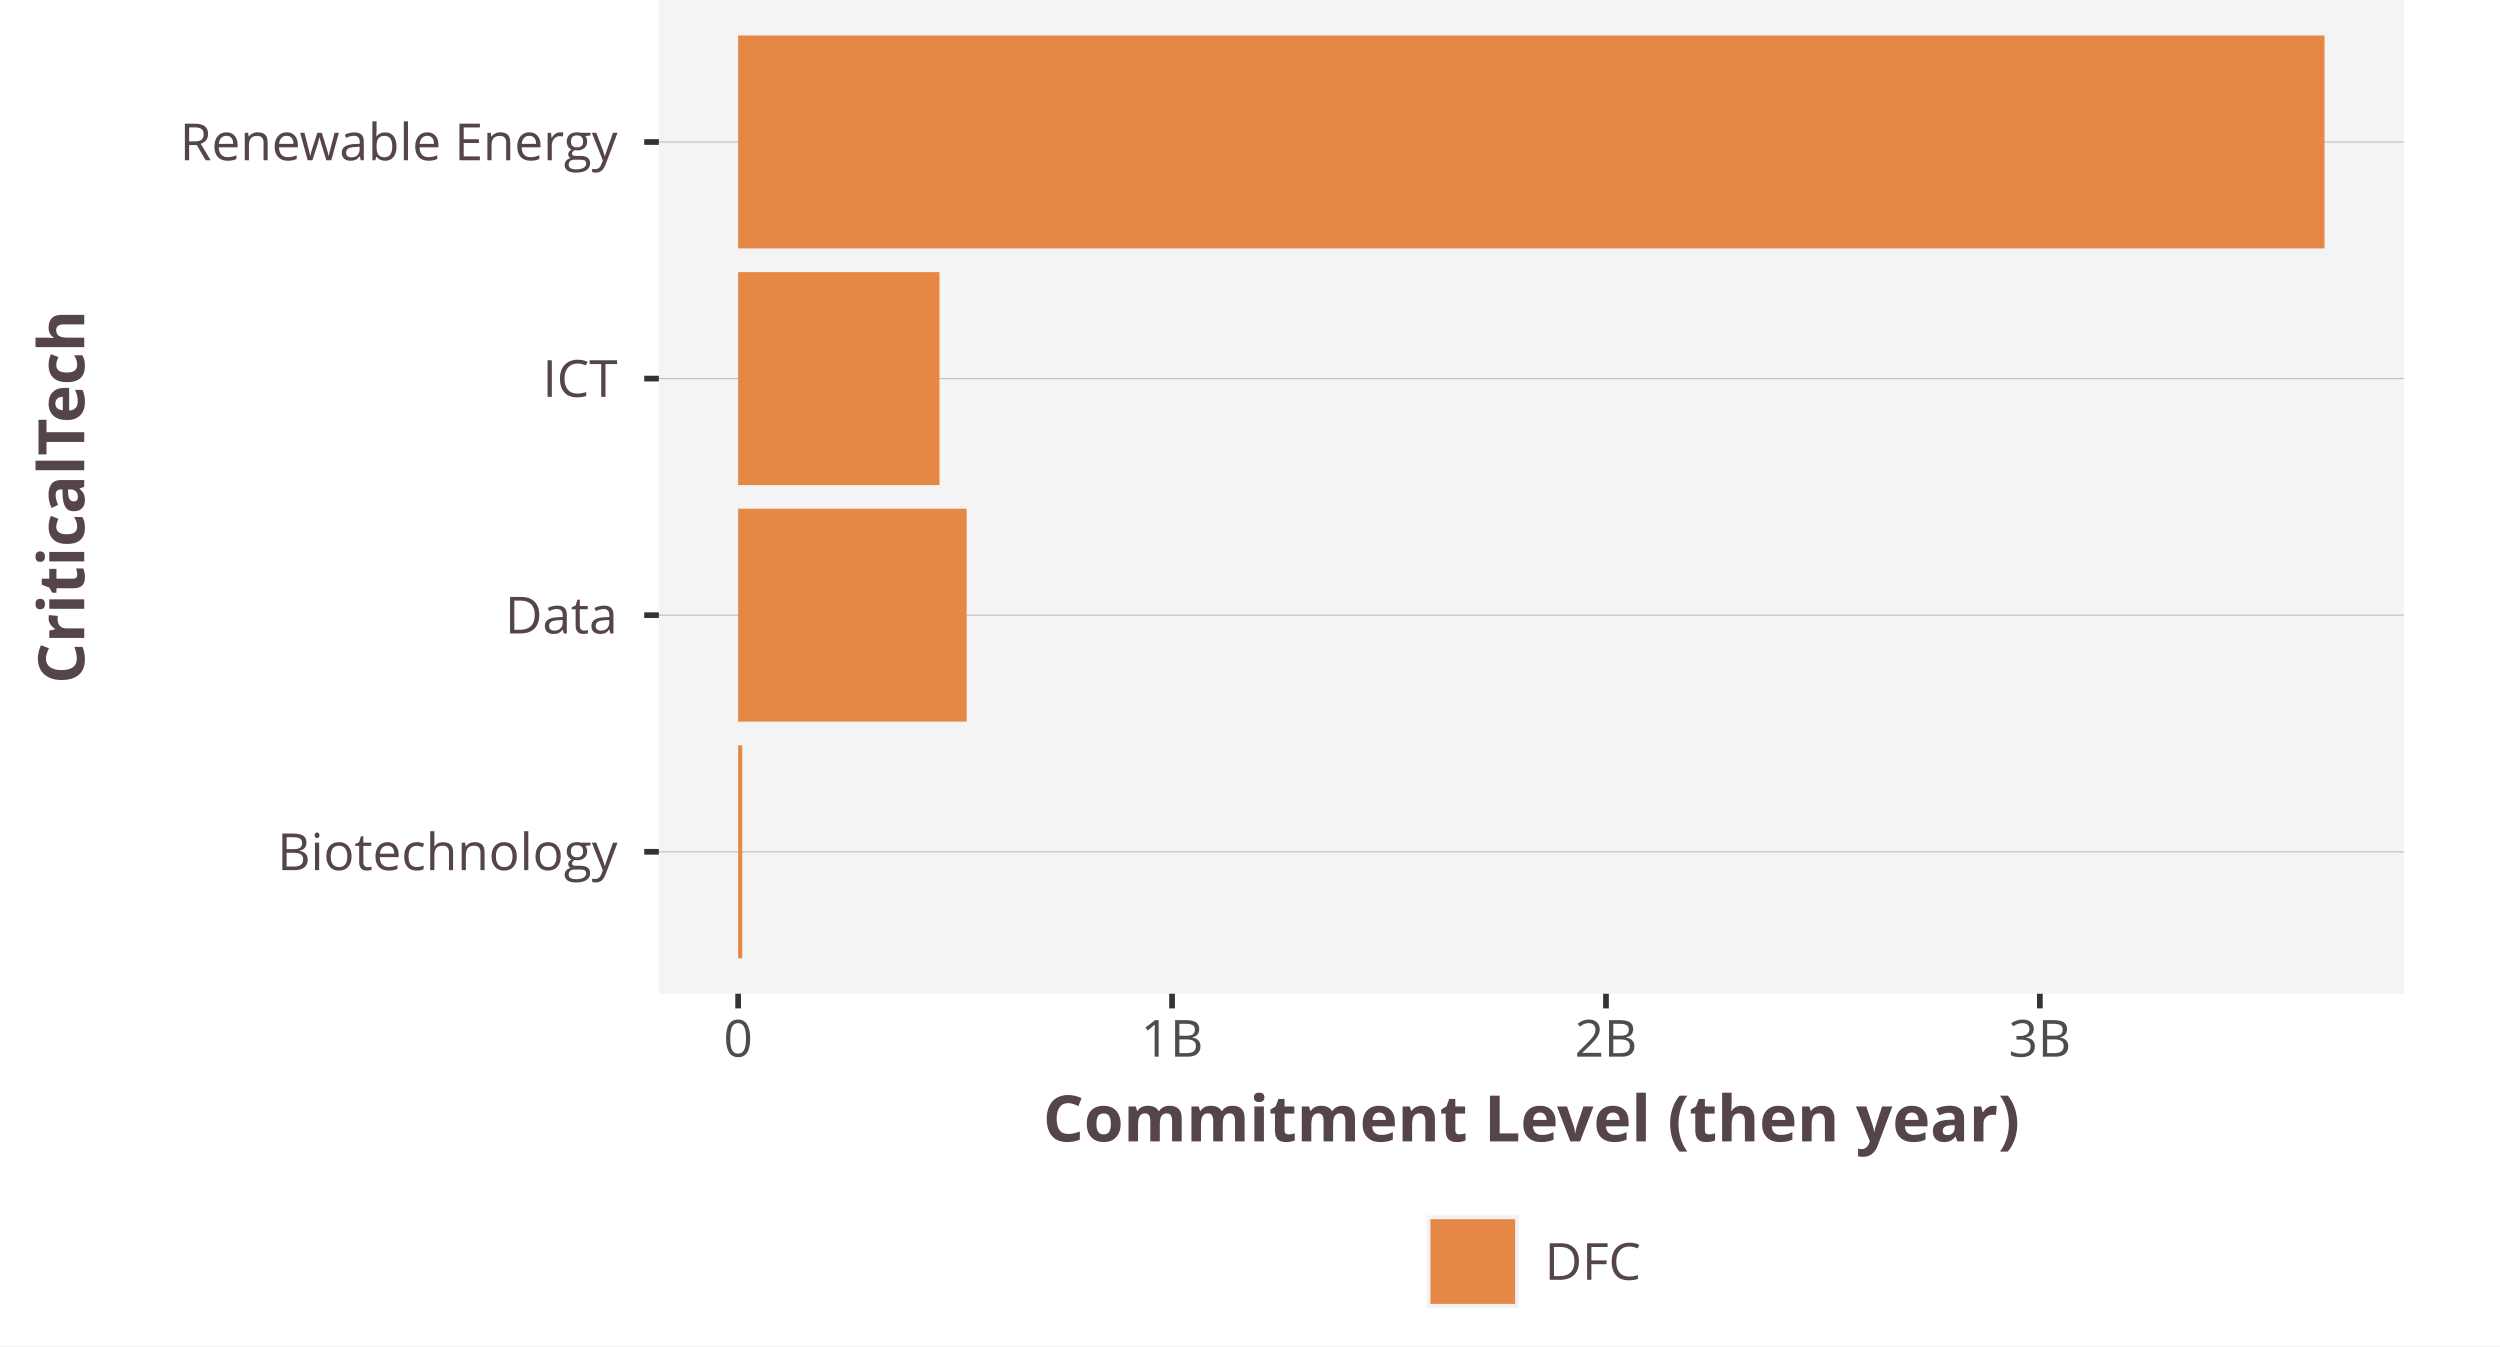
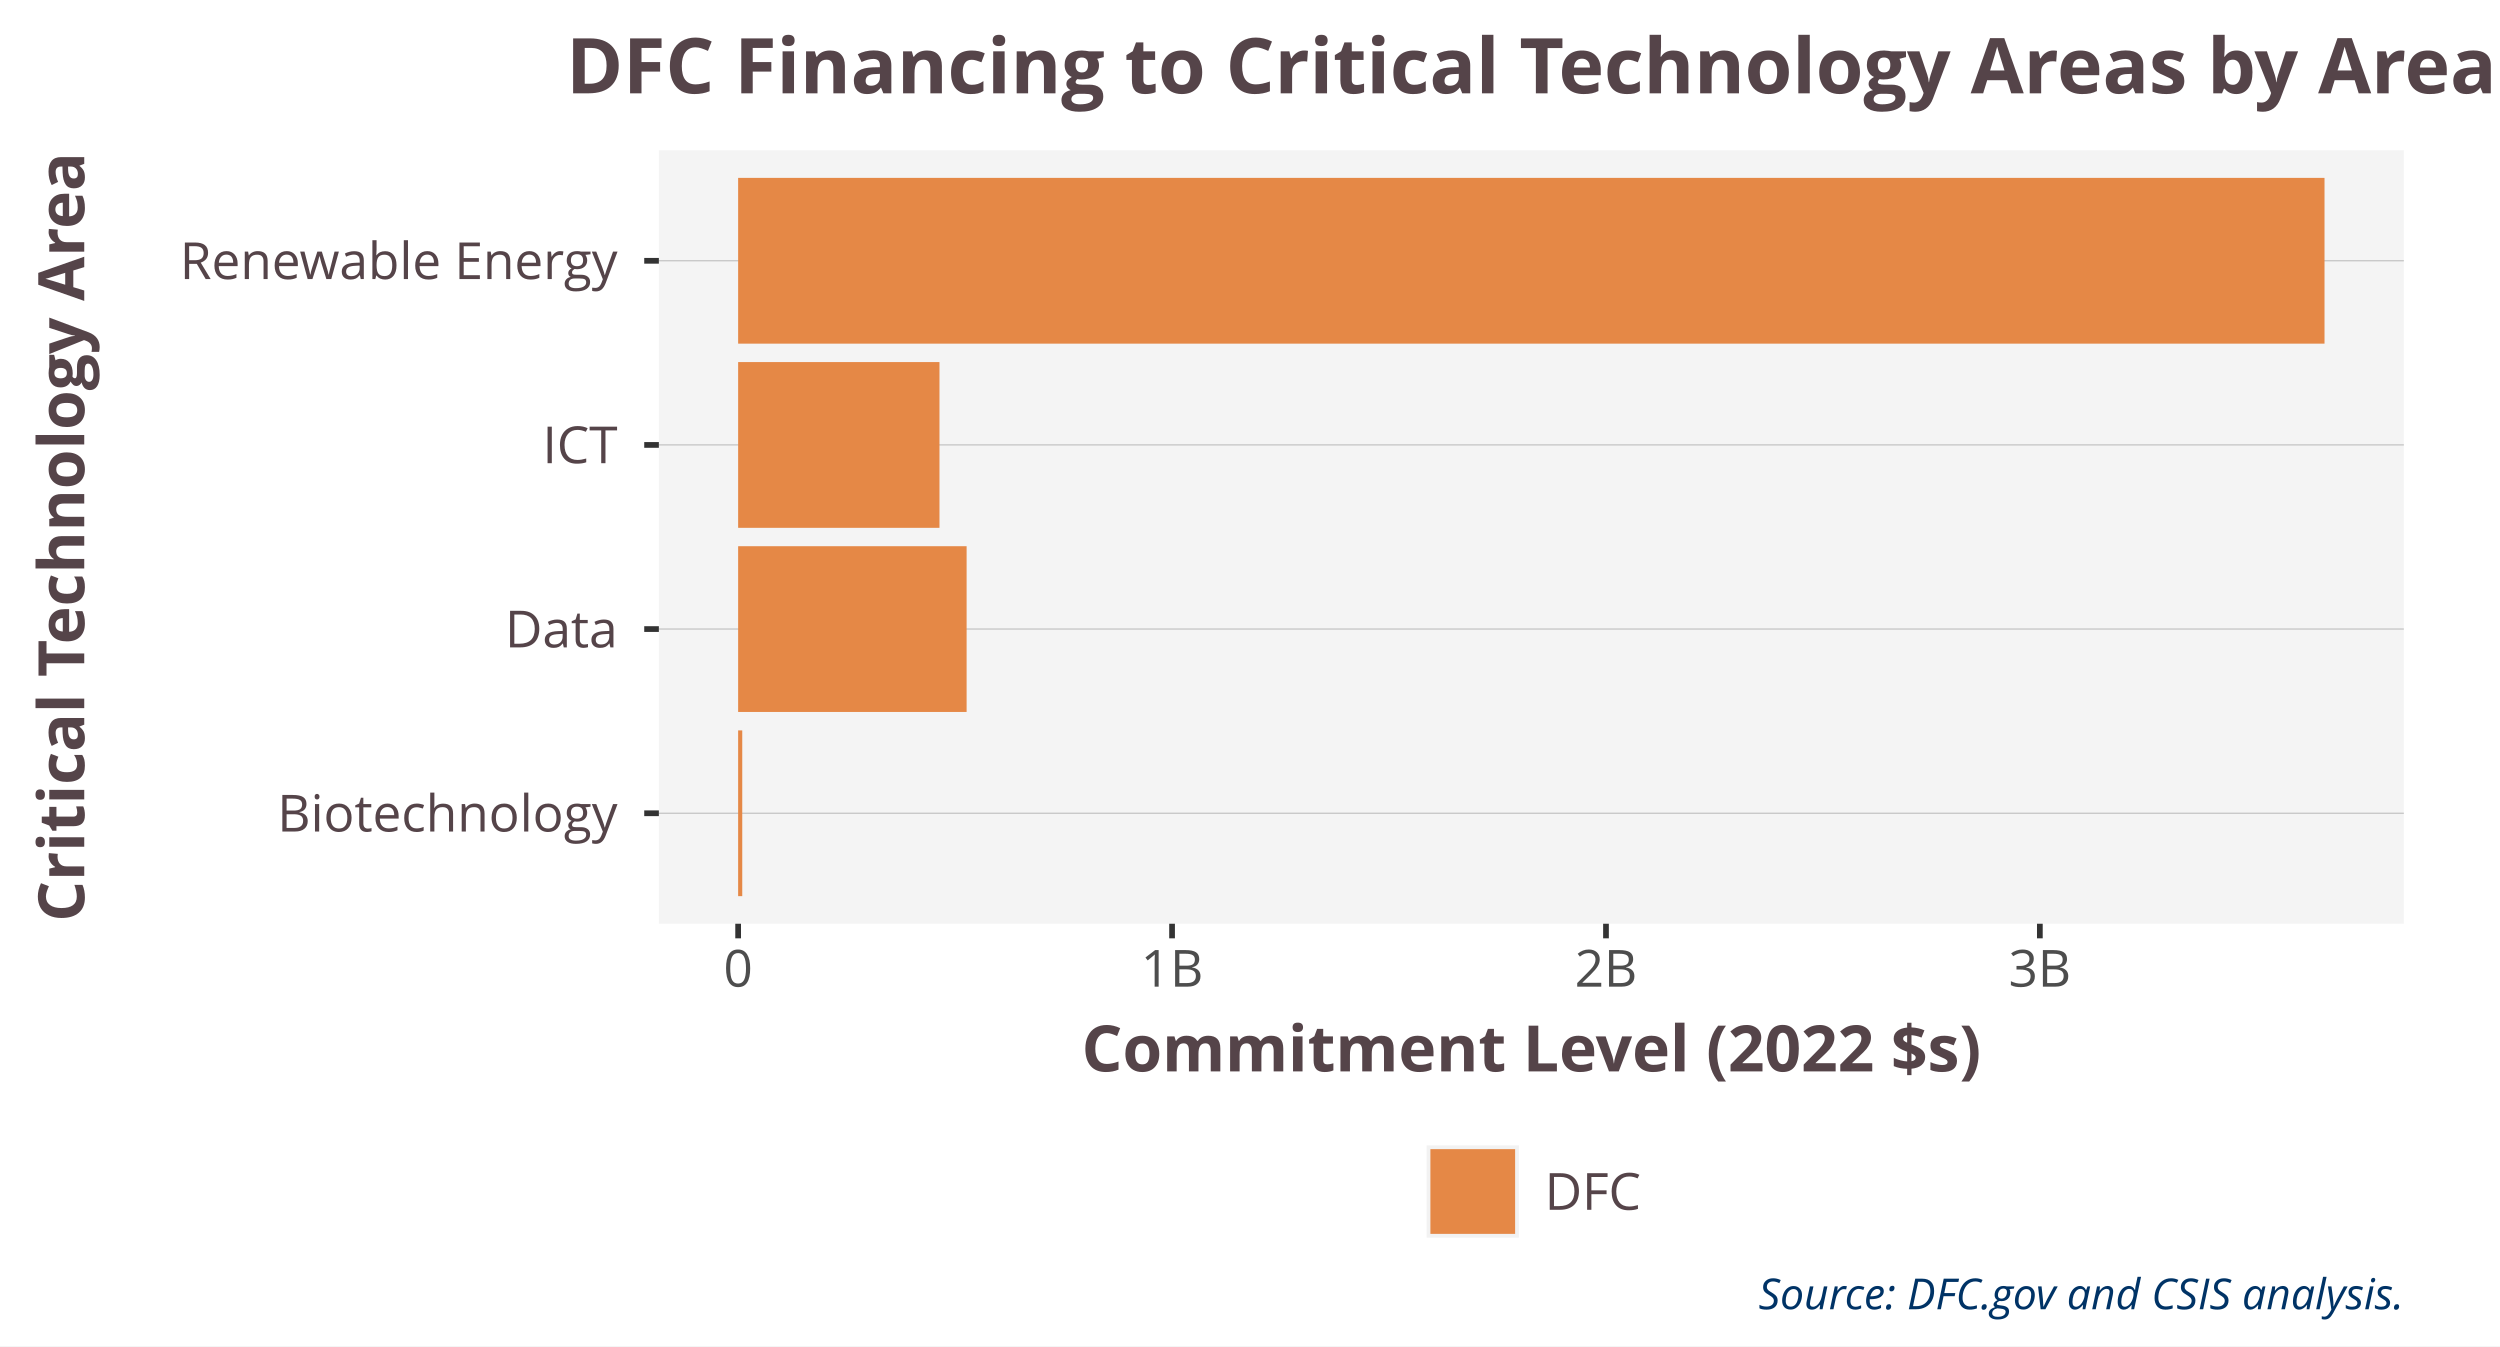
<svg xmlns="http://www.w3.org/2000/svg" class="svglite" width="468.00pt" height="252.00pt" viewBox="0 0 468.00 252.00">
  <defs>
    <style type="text/css">
    .svglite line, .svglite polyline, .svglite polygon, .svglite path, .svglite rect, .svglite circle {
      fill: none;
      stroke: #000000;
      stroke-linecap: round;
      stroke-linejoin: round;
      stroke-miterlimit: 10.00;
    }
    .svglite text {
      white-space: pre;
    }
  </style>
  </defs>
  <rect width="100%" height="100%" style="stroke: none; fill: #FFFFFF;" />
  <defs>
    <clipPath id="cpMC4wMHw0NjguMDB8MC4wMHwyNTIuMDA=">
      <rect x="0.00" y="0.00" width="468.00" height="252.00" />
    </clipPath>
  </defs>
  <g clip-path="url(#cpMC4wMHw0NjguMDB8MC4wMHwyNTIuMDA=)">
-     <rect x="0.00" y="-0" width="468.00" height="252.00" style="stroke-width: 1.07; stroke: #FFFFFF; fill: #FFFFFF;" />
+     <rect x="0.00" y="0.00" width="468.00" height="252.00" style="stroke-width: 1.07; stroke: #FFFFFF; fill: #FFFFFF;" />
  </g>
  <defs>
-     <clipPath id="cpMTIzLjM0fDQ1MC4wMHwwLjAwfDE4Ni4wMw==">
-       <rect x="123.34" y="0.00" width="326.66" height="186.03" />
+     <clipPath id="cpMTIzLjM0fDQ1MC4wMHwyOC4xM3wxNzIuOTI=">
+       <rect x="123.34" y="28.13" width="326.66" height="144.79" />
    </clipPath>
  </defs>
-   <g clip-path="url(#cpMTIzLjM0fDQ1MC4wMHwwLjAwfDE4Ni4wMw==)">
-     <rect x="123.34" y="0.00" width="326.66" height="186.03" style="stroke-width: 1.07; stroke: none; fill: #F4F4F4;" />
-     <polyline points="123.34,159.46 450.00,159.46 " style="stroke-width: 0.21; stroke: #BEBEBE; stroke-linecap: butt;" />
-     <polyline points="123.34,115.16 450.00,115.16 " style="stroke-width: 0.21; stroke: #BEBEBE; stroke-linecap: butt;" />
-     <polyline points="123.34,70.87 450.00,70.87 " style="stroke-width: 0.21; stroke: #BEBEBE; stroke-linecap: butt;" />
-     <polyline points="123.34,26.58 450.00,26.58 " style="stroke-width: 0.21; stroke: #BEBEBE; stroke-linecap: butt;" />
-     <rect x="138.18" y="139.53" width="0.77" height="39.86" style="stroke-width: 1.07; stroke: none; stroke-linecap: butt; stroke-linejoin: miter; fill: #E58846;" />
-     <rect x="138.18" y="95.23" width="42.77" height="39.86" style="stroke-width: 1.07; stroke: none; stroke-linecap: butt; stroke-linejoin: miter; fill: #E58846;" />
-     <rect x="138.18" y="50.94" width="37.69" height="39.86" style="stroke-width: 1.07; stroke: none; stroke-linecap: butt; stroke-linejoin: miter; fill: #E58846;" />
-     <rect x="138.18" y="6.64" width="296.97" height="39.86" style="stroke-width: 1.07; stroke: none; stroke-linecap: butt; stroke-linejoin: miter; fill: #E58846;" />
+   <g clip-path="url(#cpMTIzLjM0fDQ1MC4wMHwyOC4xM3wxNzIuOTI=)">
+     <rect x="123.34" y="28.13" width="326.66" height="144.79" style="stroke-width: 1.07; stroke: none; fill: #F4F4F4;" />
+     <polyline points="123.34,152.24 450.00,152.24 " style="stroke-width: 0.21; stroke: #BEBEBE; stroke-linecap: butt;" />
+     <polyline points="123.34,117.76 450.00,117.76 " style="stroke-width: 0.21; stroke: #BEBEBE; stroke-linecap: butt;" />
+     <polyline points="123.34,83.29 450.00,83.29 " style="stroke-width: 0.21; stroke: #BEBEBE; stroke-linecap: butt;" />
+     <polyline points="123.34,48.82 450.00,48.82 " style="stroke-width: 0.21; stroke: #BEBEBE; stroke-linecap: butt;" />
+     <rect x="138.18" y="136.73" width="0.77" height="31.03" style="stroke-width: 1.07; stroke: none; stroke-linecap: butt; stroke-linejoin: miter; fill: #E58846;" />
+     <rect x="138.18" y="102.25" width="42.77" height="31.03" style="stroke-width: 1.07; stroke: none; stroke-linecap: butt; stroke-linejoin: miter; fill: #E58846;" />
+     <rect x="138.18" y="67.78" width="37.69" height="31.03" style="stroke-width: 1.07; stroke: none; stroke-linecap: butt; stroke-linejoin: miter; fill: #E58846;" />
+     <rect x="138.18" y="33.30" width="296.97" height="31.03" style="stroke-width: 1.07; stroke: none; stroke-linecap: butt; stroke-linejoin: miter; fill: #E58846;" />
  </g>
  <g clip-path="url(#cpMC4wMHw0NjguMDB8MC4wMHwyNTIuMDA=)">
-     <text x="115.61" y="162.88" text-anchor="end" style="font-size: 9.60px;fill: #554449; font-family: &quot;Open Sans&quot;;" textLength="63.50px" lengthAdjust="spacingAndGlyphs">Biotechnology</text>
-     <text x="115.61" y="118.59" text-anchor="end" style="font-size: 9.60px;fill: #554449; font-family: &quot;Open Sans&quot;;" textLength="21.03px" lengthAdjust="spacingAndGlyphs">Data</text>
-     <text x="115.61" y="74.29" text-anchor="end" style="font-size: 9.60px;fill: #554449; font-family: &quot;Open Sans&quot;;" textLength="14.00px" lengthAdjust="spacingAndGlyphs">ICT</text>
-     <text x="115.61" y="30.00" text-anchor="end" style="font-size: 9.60px;fill: #554449; font-family: &quot;Open Sans&quot;;" textLength="82.02px" lengthAdjust="spacingAndGlyphs">Renewable Energy</text>
-     <polyline points="120.60,159.46 123.34,159.46 " style="stroke-width: 1.07; stroke: #333333; stroke-linecap: butt;" />
-     <polyline points="120.60,115.16 123.34,115.16 " style="stroke-width: 1.07; stroke: #333333; stroke-linecap: butt;" />
-     <polyline points="120.60,70.87 123.34,70.87 " style="stroke-width: 1.07; stroke: #333333; stroke-linecap: butt;" />
-     <polyline points="120.60,26.58 123.34,26.58 " style="stroke-width: 1.07; stroke: #333333; stroke-linecap: butt;" />
-     <polyline points="138.18,188.77 138.18,186.03 " style="stroke-width: 1.07; stroke: #333333; stroke-linecap: butt;" />
-     <polyline points="219.41,188.77 219.41,186.03 " style="stroke-width: 1.07; stroke: #333333; stroke-linecap: butt;" />
-     <polyline points="300.64,188.77 300.64,186.03 " style="stroke-width: 1.07; stroke: #333333; stroke-linecap: butt;" />
-     <polyline points="381.86,188.77 381.86,186.03 " style="stroke-width: 1.07; stroke: #333333; stroke-linecap: butt;" />
-     <text x="138.18" y="197.81" text-anchor="middle" style="font-size: 9.60px;fill: #4D4D4D; font-family: &quot;Open Sans&quot;;" textLength="5.49px" lengthAdjust="spacingAndGlyphs">0</text>
-     <text x="219.41" y="197.81" text-anchor="middle" style="font-size: 9.60px;fill: #4D4D4D; font-family: &quot;Open Sans&quot;;" textLength="11.68px" lengthAdjust="spacingAndGlyphs">1B</text>
-     <text x="300.64" y="197.81" text-anchor="middle" style="font-size: 9.60px;fill: #4D4D4D; font-family: &quot;Open Sans&quot;;" textLength="11.68px" lengthAdjust="spacingAndGlyphs">2B</text>
-     <text x="381.86" y="197.81" text-anchor="middle" style="font-size: 9.60px;fill: #4D4D4D; font-family: &quot;Open Sans&quot;;" textLength="11.68px" lengthAdjust="spacingAndGlyphs">3B</text>
-     <text x="286.67" y="213.67" text-anchor="middle" style="font-size: 12.00px; font-weight: bold;fill: #554449; font-family: &quot;Open Sans&quot;;" textLength="183.16px" lengthAdjust="spacingAndGlyphs">Commitment Level (then year)</text>
-     <text transform="translate(15.77,93.02) rotate(-90)" text-anchor="middle" style="font-size: 12.00px; font-weight: bold;fill: #554449; font-family: &quot;Open Sans&quot;;" textLength="70.83px" lengthAdjust="spacingAndGlyphs">CriticalTech</text>
-     <rect x="264.23" y="227.52" width="44.88" height="17.28" style="stroke-width: 1.07; stroke: none; fill: #FFFFFF;" />
-     <rect x="267.06" y="227.52" width="17.28" height="17.28" style="stroke-width: 1.07; stroke: none; fill: #F2F2F2;" />
-     <rect x="267.77" y="228.23" width="15.86" height="15.86" style="stroke-width: 1.07; stroke: none; stroke-linecap: butt; stroke-linejoin: miter; fill: #E58846;" />
-     <text x="289.17" y="239.58" style="font-size: 9.60px;fill: #554449; font-family: &quot;Open Sans&quot;;" textLength="17.94px" lengthAdjust="spacingAndGlyphs">DFC</text>
+     <text x="115.61" y="155.66" text-anchor="end" style="font-size: 9.60px;fill: #554449; font-family: &quot;Open Sans&quot;;" textLength="63.50px" lengthAdjust="spacingAndGlyphs">Biotechnology</text>
+     <text x="115.61" y="121.19" text-anchor="end" style="font-size: 9.60px;fill: #554449; font-family: &quot;Open Sans&quot;;" textLength="21.03px" lengthAdjust="spacingAndGlyphs">Data</text>
+     <text x="115.61" y="86.71" text-anchor="end" style="font-size: 9.60px;fill: #554449; font-family: &quot;Open Sans&quot;;" textLength="14.00px" lengthAdjust="spacingAndGlyphs">ICT</text>
+     <text x="115.61" y="52.24" text-anchor="end" style="font-size: 9.60px;fill: #554449; font-family: &quot;Open Sans&quot;;" textLength="82.02px" lengthAdjust="spacingAndGlyphs">Renewable Energy</text>
+     <polyline points="120.60,152.24 123.34,152.24 " style="stroke-width: 1.07; stroke: #333333; stroke-linecap: butt;" />
+     <polyline points="120.60,117.76 123.34,117.76 " style="stroke-width: 1.07; stroke: #333333; stroke-linecap: butt;" />
+     <polyline points="120.60,83.29 123.34,83.29 " style="stroke-width: 1.07; stroke: #333333; stroke-linecap: butt;" />
+     <polyline points="120.60,48.82 123.34,48.82 " style="stroke-width: 1.07; stroke: #333333; stroke-linecap: butt;" />
+     <polyline points="138.18,175.66 138.18,172.92 " style="stroke-width: 1.07; stroke: #333333; stroke-linecap: butt;" />
+     <polyline points="219.41,175.66 219.41,172.92 " style="stroke-width: 1.07; stroke: #333333; stroke-linecap: butt;" />
+     <polyline points="300.64,175.66 300.64,172.92 " style="stroke-width: 1.07; stroke: #333333; stroke-linecap: butt;" />
+     <polyline points="381.86,175.66 381.86,172.92 " style="stroke-width: 1.07; stroke: #333333; stroke-linecap: butt;" />
+     <text x="138.18" y="184.70" text-anchor="middle" style="font-size: 9.60px;fill: #4D4D4D; font-family: &quot;Open Sans&quot;;" textLength="5.49px" lengthAdjust="spacingAndGlyphs">0</text>
+     <text x="219.41" y="184.70" text-anchor="middle" style="font-size: 9.60px;fill: #4D4D4D; font-family: &quot;Open Sans&quot;;" textLength="11.68px" lengthAdjust="spacingAndGlyphs">1B</text>
+     <text x="300.64" y="184.70" text-anchor="middle" style="font-size: 9.60px;fill: #4D4D4D; font-family: &quot;Open Sans&quot;;" textLength="11.68px" lengthAdjust="spacingAndGlyphs">2B</text>
+     <text x="381.86" y="184.70" text-anchor="middle" style="font-size: 9.60px;fill: #4D4D4D; font-family: &quot;Open Sans&quot;;" textLength="11.68px" lengthAdjust="spacingAndGlyphs">3B</text>
+     <text x="286.67" y="200.56" text-anchor="middle" style="font-size: 12.00px; font-weight: bold;fill: #554449; font-family: &quot;Open Sans&quot;;" textLength="168.73px" lengthAdjust="spacingAndGlyphs">Commitment Level (2022 $s)</text>
+     <text transform="translate(15.77,100.53) rotate(-90)" text-anchor="middle" style="font-size: 12.00px; font-weight: bold;fill: #554449; font-family: &quot;Open Sans&quot;;" textLength="145.16px" lengthAdjust="spacingAndGlyphs">Critical Technology Area</text>
+     <rect x="264.23" y="214.41" width="44.88" height="17.28" style="stroke-width: 1.07; stroke: none; fill: #FFFFFF;" />
+     <rect x="267.06" y="214.41" width="17.28" height="17.28" style="stroke-width: 1.07; stroke: none; fill: #F2F2F2;" />
+     <rect x="267.77" y="215.12" width="15.86" height="15.86" style="stroke-width: 1.07; stroke: none; stroke-linecap: butt; stroke-linejoin: miter; fill: #E58846;" />
+     <text x="289.17" y="226.47" style="font-size: 9.60px;fill: #554449; font-family: &quot;Open Sans&quot;;" textLength="17.94px" lengthAdjust="spacingAndGlyphs">DFC</text>
+     <text x="286.67" y="17.47" text-anchor="middle" style="font-size: 14.40px; font-weight: bold;fill: #554449; font-family: &quot;Open Sans&quot;;" textLength="363.03px" lengthAdjust="spacingAndGlyphs">DFC Financing to Critical Technology Areas by Area</text>
+     <text x="450.00" y="245.09" text-anchor="end" style="font-size: 8.00px; font-style: italic;fill: #003366; font-family: &quot;Open Sans&quot;;" textLength="123.49px" lengthAdjust="spacingAndGlyphs">Source:  DFC.gov and CSIS analysis.</text>
  </g>
</svg>
